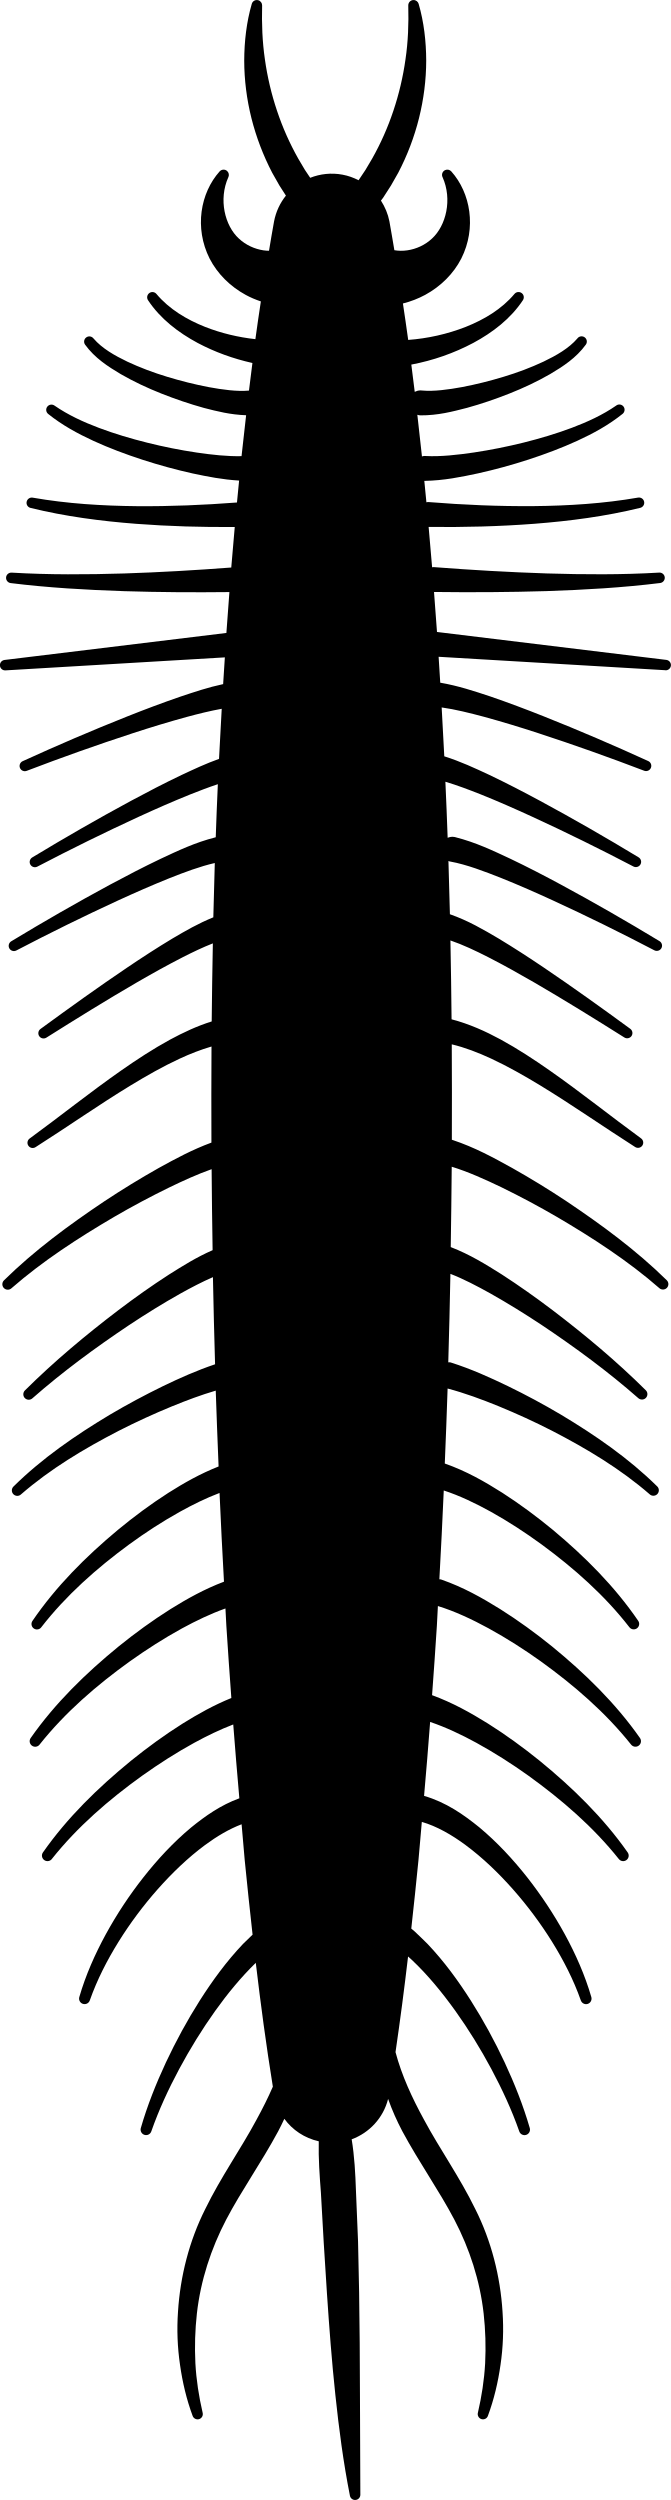
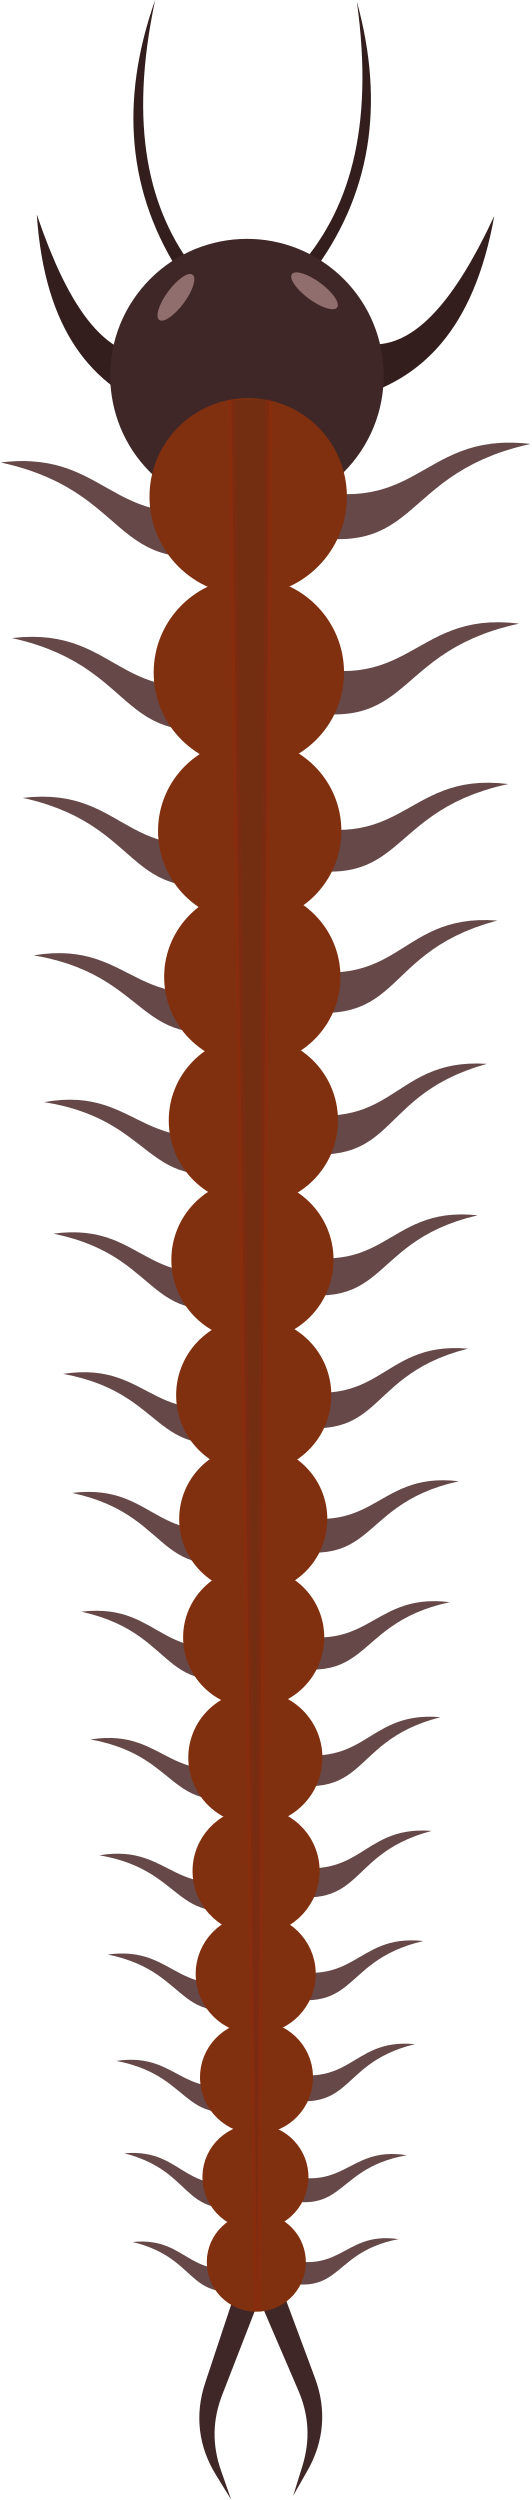
- <svg xmlns="http://www.w3.org/2000/svg" width="16.94mm" height="63.12mm" viewBox="0 0 16.94 63.12" version="1.1" id="svg1">
-   <defs id="defs1" />
+ <svg xmlns="http://www.w3.org/2000/svg" width="20.5mm" height="96.5mm" viewBox="0 0 20.5 96.5" version="1.1" id="svg1" xml:space="preserve">
+   <defs id="defs1">
+     <clipPath clipPathUnits="userSpaceOnUse" id="clipPath2806">
+       <path d="M 0,800 H 800 V 0 H 0 Z" id="path2804" />
+     </clipPath>
+   </defs>
  <g id="layer1">
-     <path d="m 16.8,16.924 c 0.069,0.004 0.13,-0.046 0.139,-0.116 0.009,-0.072 -0.043,-0.138 -0.115,-0.147 l -5.791,-0.705 c -0.023,-0.337 -0.049,-0.673 -0.075,-1.01 0.948,0.012 1.896,0.007 2.843,-0.022 0.956,-0.032 1.914,-0.086 2.867,-0.204 0.069,-0.009 0.12,-0.07 0.116,-0.14 -0.005,-0.073 -0.068,-0.128 -0.141,-0.123 -0.944,0.056 -1.894,0.05 -2.842,0.021 -0.948,-0.031 -1.896,-0.086 -2.842,-0.159 -0.006,-5.29e-4 -0.014,-7.94e-4 -0.02,-7.94e-4 -0.01,0 -0.019,0.004 -0.029,0.005 -0.028,-0.34 -0.057,-0.679 -0.088,-1.019 0.891,0.01 1.783,-0.012 2.672,-0.08 0.897,-0.07 1.793,-0.187 2.671,-0.402 0.067,-0.017 0.111,-0.082 0.099,-0.151 -0.012,-0.072 -0.081,-0.12 -0.153,-0.108 l -0.002,2.64e-4 c -0.868,0.151 -1.751,0.206 -2.634,0.215 -0.884,0.007 -1.767,-0.031 -2.648,-0.102 -0.007,-5.29e-4 -0.015,-0.001 -0.022,-0.001 -0.014,-2.65e-4 -0.026,0.006 -0.039,0.007 -0.017,-0.181 -0.035,-0.361 -0.053,-0.542 0.003,0 0.005,0.001 0.007,0.001 0.494,-0.01 0.914,-0.097 1.35,-0.19 0.431,-0.096 0.855,-0.212 1.273,-0.348 0.418,-0.136 0.831,-0.291 1.232,-0.474 0.401,-0.184 0.793,-0.398 1.145,-0.681 0.053,-0.043 0.066,-0.121 0.026,-0.179 -0.042,-0.06 -0.124,-0.075 -0.184,-0.033 l -0.002,0.002 c -0.341,0.237 -0.727,0.414 -1.123,0.563 -0.397,0.149 -0.805,0.27 -1.217,0.373 -0.412,0.102 -0.831,0.186 -1.249,0.249 -0.413,0.061 -0.852,0.11 -1.223,0.09 l -0.018,-0.001 c -0.007,-2.65e-4 -0.015,-5.29e-4 -0.022,-2.65e-4 -0.02,2.65e-4 -0.036,0.009 -0.055,0.012 -7.9e-4,-0.008 -0.001,-0.015 -0.002,-0.023 -0.036,-0.343 -0.076,-0.686 -0.114,-1.029 0.024,0.006 0.046,0.015 0.072,0.015 0.454,0.002 0.809,-0.094 1.183,-0.19 0.367,-0.101 0.724,-0.224 1.075,-0.363 0.351,-0.139 0.694,-0.3 1.024,-0.49 0.326,-0.194 0.655,-0.406 0.9,-0.743 0.04,-0.055 0.032,-0.133 -0.021,-0.178 -0.055,-0.047 -0.139,-0.041 -0.186,0.014 l -0.008,0.01 c -0.213,0.248 -0.532,0.429 -0.851,0.582 -0.323,0.152 -0.662,0.279 -1.008,0.383 -0.345,0.105 -0.696,0.193 -1.047,0.26 -0.344,0.064 -0.722,0.115 -1.006,0.088 l -0.024,-0.002 c -0.009,-7.94e-4 -0.018,-0.001 -0.028,-0.001 -0.051,-2.65e-4 -0.098,0.015 -0.141,0.036 -0.027,-0.229 -0.057,-0.459 -0.086,-0.688 0.553,-0.105 1.076,-0.288 1.564,-0.547 0.486,-0.261 0.944,-0.61 1.254,-1.08 0.036,-0.056 0.027,-0.131 -0.026,-0.174 -0.056,-0.047 -0.14,-0.04 -0.187,0.016 l -10e-4,0.001 c -0.321,0.383 -0.764,0.647 -1.23,0.832 -0.465,0.183 -0.965,0.293 -1.453,0.329 -0.041,-0.307 -0.088,-0.614 -0.133,-0.92 0.2,-0.05 0.389,-0.124 0.563,-0.218 0.391,-0.213 0.714,-0.532 0.911,-0.917 0.389,-0.774 0.233,-1.657 -0.253,-2.2 -0.038,-0.042 -0.1,-0.057 -0.154,-0.033 -0.068,0.03 -0.098,0.109 -0.068,0.176 l 0.002,0.003 c 0.251,0.562 0.088,1.225 -0.267,1.55 -0.174,0.164 -0.4,0.265 -0.622,0.297 -0.114,0.017 -0.225,0.015 -0.328,-0.003 -0.042,-0.242 -0.08,-0.484 -0.125,-0.727 -0.036,-0.189 -0.112,-0.366 -0.214,-0.526 0.017,-0.024 0.035,-0.048 0.054,-0.07 L 9.872,4.683 10.055,4.361 c 0.229,-0.438 0.405,-0.902 0.524,-1.378 0.119,-0.477 0.181,-0.965 0.182,-1.452 -0.002,-0.487 -0.057,-0.972 -0.191,-1.434 -0.017,-0.057 -0.07,-0.098 -0.133,-0.096 -0.074,0.002 -0.131,0.064 -0.129,0.138 0.012,0.46 -0.004,0.913 -0.07,1.358 -0.062,0.444 -0.165,0.88 -0.306,1.3 -0.14,0.42 -0.32,0.826 -0.536,1.208 l -0.168,0.284 -0.175,0.262 c -0.125,-0.065 -0.26,-0.114 -0.406,-0.141 -0.284,-0.053 -0.564,-0.02 -0.815,0.079 l -0.134,-0.2 -0.168,-0.284 c -0.216,-0.383 -0.396,-0.788 -0.536,-1.208 -0.141,-0.42 -0.244,-0.856 -0.306,-1.3 -0.065,-0.445 -0.082,-0.898 -0.07,-1.358 0.002,-0.059 -0.037,-0.115 -0.096,-0.133 -0.071,-0.02 -0.145,0.02 -0.165,0.091 -0.134,0.462 -0.189,0.948 -0.191,1.434 0.001,0.487 0.063,0.976 0.182,1.452 0.12,0.476 0.296,0.94 0.524,1.378 l 0.183,0.323 0.164,0.255 c -0.147,0.184 -0.253,0.405 -0.3,0.653 -0.046,0.246 -0.085,0.493 -0.127,0.739 -0.045,-7.94e-4 -0.091,-0.003 -0.138,-0.01 -0.222,-0.033 -0.447,-0.133 -0.622,-0.297 -0.356,-0.325 -0.519,-0.988 -0.267,-1.55 l 0.002,-0.003 c 0.023,-0.052 0.011,-0.114 -0.033,-0.154 -0.055,-0.049 -0.139,-0.044 -0.189,0.011 -0.486,0.543 -0.642,1.426 -0.253,2.2 0.198,0.385 0.52,0.704 0.911,0.917 0.12,0.066 0.249,0.12 0.383,0.165 -0.047,0.318 -0.096,0.635 -0.138,0.953 -0.429,-0.047 -0.861,-0.149 -1.268,-0.309 -0.466,-0.185 -0.909,-0.449 -1.23,-0.832 l -0.001,-0.001 c -0.043,-0.051 -0.117,-0.063 -0.174,-0.025 -0.061,0.04 -0.078,0.122 -0.038,0.183 0.31,0.47 0.768,0.819 1.254,1.08 0.434,0.23 0.896,0.397 1.382,0.506 -0.029,0.232 -0.06,0.464 -0.087,0.696 l -0.01,0.001 c -0.285,0.027 -0.662,-0.024 -1.006,-0.088 -0.351,-0.067 -0.702,-0.155 -1.047,-0.26 -0.346,-0.105 -0.684,-0.231 -1.008,-0.383 -0.319,-0.153 -0.638,-0.334 -0.851,-0.582 l -0.009,-0.01 c -0.044,-0.051 -0.121,-0.061 -0.177,-0.02 -0.059,0.043 -0.072,0.125 -0.029,0.184 0.245,0.337 0.574,0.549 0.9,0.743 0.33,0.19 0.673,0.351 1.024,0.49 0.351,0.139 0.708,0.261 1.075,0.363 0.34,0.088 0.668,0.171 1.066,0.185 -0.039,0.34 -0.077,0.68 -0.114,1.02 -5.2e-4,0.004 -7.9e-4,0.009 -0.001,0.013 -0.352,0.009 -0.752,-0.035 -1.133,-0.091 -0.419,-0.062 -0.837,-0.146 -1.249,-0.249 -0.412,-0.103 -0.821,-0.224 -1.217,-0.373 -0.396,-0.149 -0.782,-0.327 -1.123,-0.563 l -0.003,-0.002 c -0.057,-0.039 -0.134,-0.028 -0.178,0.026 -0.046,0.057 -0.037,0.14 0.02,0.186 0.352,0.283 0.745,0.497 1.145,0.681 0.402,0.184 0.814,0.338 1.232,0.474 0.418,0.136 0.842,0.252 1.273,0.348 0.382,0.081 0.754,0.155 1.171,0.179 -0.018,0.184 -0.037,0.369 -0.054,0.554 -0.84,0.064 -1.681,0.1 -2.522,0.093 -0.883,-0.009 -1.767,-0.063 -2.634,-0.215 l -0.002,-2.65e-4 c -0.068,-0.012 -0.134,0.031 -0.151,0.099 -0.018,0.071 0.026,0.143 0.097,0.16 0.877,0.216 1.774,0.333 2.671,0.402 0.827,0.063 1.656,0.086 2.485,0.08 -0.03,0.341 -0.06,0.682 -0.088,1.023 -0.9,0.068 -1.801,0.121 -2.703,0.15 -0.948,0.029 -1.897,0.035 -2.842,-0.021 -0.069,-0.004 -0.132,0.046 -0.14,0.116 -0.009,0.072 0.043,0.139 0.115,0.148 0.953,0.118 1.91,0.172 2.867,0.204 0.885,0.028 1.771,0.033 2.656,0.023 -0.026,0.344 -0.053,0.688 -0.076,1.032 l -5.602,0.682 c -0.069,0.009 -0.12,0.069 -0.116,0.139 0.004,0.073 0.067,0.129 0.14,0.124 l 0.004,-2.64e-4 5.535,-0.328 c -0.014,0.225 -0.029,0.45 -0.043,0.675 -0.381,0.081 -0.724,0.198 -1.076,0.315 -0.457,0.157 -0.905,0.326 -1.35,0.503 -0.89,0.354 -1.767,0.731 -2.636,1.128 -0.063,0.029 -0.094,0.102 -0.069,0.168 0.026,0.068 0.103,0.102 0.171,0.076 0.887,-0.339 1.783,-0.658 2.684,-0.952 0.451,-0.147 0.903,-0.285 1.357,-0.409 0.292,-0.079 0.594,-0.154 0.883,-0.206 -0.024,0.422 -0.047,0.843 -0.068,1.265 -0.334,0.119 -0.637,0.262 -0.947,0.407 -0.436,0.208 -0.861,0.429 -1.283,0.656 -0.842,0.455 -1.67,0.931 -2.487,1.426 -0.059,0.036 -0.081,0.113 -0.049,0.175 0.034,0.065 0.114,0.09 0.179,0.056 0.842,-0.44 1.695,-0.86 2.556,-1.257 0.43,-0.198 0.864,-0.388 1.3,-0.564 0.231,-0.092 0.468,-0.183 0.701,-0.26 -0.02,0.447 -0.038,0.893 -0.053,1.34 -5.2e-4,0 -10e-4,0 -0.002,0 -0.526,0.134 -0.951,0.339 -1.392,0.545 -0.435,0.208 -0.861,0.429 -1.283,0.656 -0.842,0.455 -1.67,0.931 -2.487,1.426 -0.059,0.036 -0.081,0.113 -0.049,0.175 0.034,0.065 0.114,0.09 0.179,0.056 0.842,-0.44 1.695,-0.86 2.556,-1.257 0.43,-0.198 0.864,-0.388 1.3,-0.564 0.384,-0.153 0.785,-0.303 1.154,-0.387 -0.014,0.457 -0.026,0.914 -0.037,1.371 -0.38,0.154 -0.708,0.344 -1.037,0.538 -0.389,0.234 -0.765,0.479 -1.137,0.73 -0.743,0.502 -1.469,1.024 -2.19,1.551 -0.056,0.041 -0.071,0.119 -0.034,0.178 0.039,0.062 0.121,0.08 0.183,0.041 0.754,-0.475 1.511,-0.945 2.279,-1.391 0.384,-0.223 0.771,-0.438 1.161,-0.638 0.251,-0.128 0.51,-0.252 0.763,-0.351 -0.013,0.657 -0.022,1.314 -0.029,1.971 -0.376,0.117 -0.722,0.282 -1.053,0.46 -0.433,0.237 -0.84,0.504 -1.236,0.781 -0.792,0.554 -1.539,1.154 -2.308,1.715 -0.056,0.041 -0.072,0.119 -0.034,0.178 0.039,0.062 0.121,0.08 0.183,0.04 0.811,-0.516 1.594,-1.067 2.404,-1.56 0.404,-0.246 0.815,-0.479 1.235,-0.674 0.264,-0.123 0.534,-0.228 0.804,-0.307 -0.005,0.809 -0.005,1.617 -0.002,2.426 -0.487,0.18 -0.906,0.407 -1.332,0.642 -0.47,0.265 -0.928,0.546 -1.376,0.843 -0.891,0.598 -1.759,1.235 -2.53,1.993 -0.051,0.051 -0.055,0.133 -0.007,0.189 0.05,0.057 0.137,0.063 0.194,0.013 l 0.002,-0.002 c 0.79,-0.689 1.68,-1.266 2.587,-1.799 0.455,-0.265 0.92,-0.513 1.39,-0.743 0.353,-0.171 0.722,-0.34 1.077,-0.465 0.005,0.682 0.014,1.363 0.025,2.045 -0.405,0.177 -0.75,0.394 -1.102,0.616 -0.44,0.284 -0.864,0.585 -1.278,0.899 -0.826,0.629 -1.622,1.294 -2.359,2.026 -0.051,0.051 -0.054,0.135 -0.006,0.189 0.051,0.057 0.138,0.062 0.194,0.011 0.766,-0.673 1.592,-1.28 2.439,-1.847 0.425,-0.282 0.858,-0.551 1.298,-0.798 0.268,-0.149 0.548,-0.296 0.822,-0.415 0.013,0.733 0.034,1.467 0.054,2.2 -0.466,0.157 -0.892,0.348 -1.317,0.553 -0.456,0.223 -0.903,0.462 -1.339,0.72 -0.867,0.52 -1.708,1.097 -2.434,1.814 -0.051,0.051 -0.055,0.133 -0.007,0.188 0.05,0.057 0.137,0.064 0.194,0.013 l 0.002,-0.002 c 0.741,-0.644 1.595,-1.155 2.47,-1.607 0.439,-0.224 0.888,-0.43 1.343,-0.617 0.364,-0.149 0.738,-0.289 1.105,-0.397 0.02,0.638 0.047,1.277 0.072,1.915 -0.461,0.182 -0.872,0.415 -1.27,0.667 -0.447,0.287 -0.87,0.601 -1.276,0.937 -0.807,0.673 -1.558,1.422 -2.154,2.296 -0.041,0.06 -0.028,0.142 0.029,0.186 0.06,0.047 0.147,0.036 0.193,-0.024 l 0.001,-0.002 c 0.624,-0.804 1.396,-1.487 2.215,-2.089 0.411,-0.3 0.838,-0.578 1.279,-0.824 0.328,-0.182 0.669,-0.351 1.007,-0.478 0.032,0.747 0.071,1.494 0.112,2.24 -0.492,0.186 -0.927,0.429 -1.35,0.692 -0.457,0.288 -0.892,0.605 -1.309,0.942 -0.829,0.678 -1.604,1.431 -2.222,2.314 -0.042,0.06 -0.03,0.143 0.028,0.189 0.06,0.048 0.148,0.038 0.196,-0.022 l 10e-4,-0.002 c 0.645,-0.812 1.441,-1.499 2.283,-2.104 0.423,-0.301 0.86,-0.581 1.312,-0.829 0.358,-0.195 0.729,-0.373 1.098,-0.504 0.008,0.147 0.014,0.293 0.023,0.439 0.037,0.607 0.083,1.215 0.126,1.822 -0.441,0.179 -0.839,0.402 -1.226,0.643 -0.457,0.288 -0.892,0.605 -1.309,0.942 -0.829,0.678 -1.604,1.431 -2.222,2.314 -0.042,0.06 -0.03,0.143 0.028,0.189 0.06,0.048 0.148,0.038 0.196,-0.022 l 10e-4,-0.002 c 0.645,-0.812 1.441,-1.499 2.283,-2.104 0.423,-0.301 0.86,-0.581 1.312,-0.829 0.321,-0.175 0.654,-0.337 0.985,-0.463 0.047,0.621 0.1,1.242 0.154,1.864 -0.47,0.171 -0.859,0.446 -1.215,0.735 -0.453,0.378 -0.848,0.805 -1.205,1.258 -0.357,0.453 -0.675,0.935 -0.951,1.439 -0.275,0.505 -0.509,1.033 -0.67,1.587 -0.02,0.07 0.018,0.146 0.088,0.17 0.073,0.025 0.152,-0.013 0.177,-0.086 0.183,-0.52 0.437,-1.015 0.728,-1.484 0.292,-0.469 0.624,-0.913 0.988,-1.325 0.365,-0.411 0.762,-0.794 1.195,-1.115 0.291,-0.215 0.607,-0.404 0.922,-0.523 0.027,0.3 0.05,0.599 0.078,0.899 0.062,0.629 0.129,1.259 0.199,1.888 -0.08,0.077 -0.16,0.154 -0.239,0.232 -0.421,0.443 -0.774,0.929 -1.094,1.431 -0.319,0.503 -0.602,1.025 -0.854,1.561 -0.25,0.537 -0.47,1.088 -0.635,1.659 -0.02,0.07 0.018,0.146 0.088,0.17 0.073,0.025 0.152,-0.013 0.177,-0.086 0.19,-0.543 0.433,-1.068 0.705,-1.576 0.273,-0.508 0.575,-0.999 0.908,-1.466 0.311,-0.435 0.651,-0.849 1.025,-1.214 0.123,1.042 0.263,2.085 0.431,3.127 -0.122,0.281 -0.261,0.557 -0.411,0.831 -0.396,0.74 -0.903,1.452 -1.296,2.259 -0.406,0.806 -0.632,1.701 -0.688,2.594 -0.031,0.447 -0.014,0.896 0.051,1.338 0.062,0.441 0.165,0.876 0.319,1.291 0.023,0.062 0.089,0.098 0.155,0.083 0.071,-0.017 0.115,-0.088 0.098,-0.16 -0.096,-0.414 -0.161,-0.833 -0.184,-1.253 -0.021,-0.42 -0.008,-0.841 0.038,-1.256 0.094,-0.833 0.355,-1.633 0.739,-2.369 0.389,-0.741 0.891,-1.446 1.314,-2.233 0.054,-0.103 0.106,-0.207 0.155,-0.314 0.204,0.281 0.508,0.487 0.869,0.568 -0.01,0.433 0.021,0.863 0.054,1.295 l 0.072,1.273 0.081,1.276 c 0.057,0.851 0.121,1.705 0.212,2.557 0.09,0.852 0.201,1.704 0.368,2.548 0.012,0.061 0.066,0.108 0.131,0.107 0.073,-2.65e-4 0.133,-0.06 0.132,-0.133 l -0.01,-2.556 c -10e-4,-0.851 -0.008,-1.703 -0.021,-2.556 l -0.027,-1.281 -0.053,-1.283 c -0.015,-0.432 -0.037,-0.867 -0.108,-1.297 0.445,-0.164 0.798,-0.537 0.92,-1.02 0.1,0.283 0.222,0.556 0.359,0.816 0.423,0.787 0.925,1.492 1.314,2.233 0.385,0.736 0.645,1.536 0.739,2.369 0.046,0.415 0.059,0.836 0.038,1.256 -0.023,0.42 -0.088,0.84 -0.184,1.253 -0.015,0.064 0.02,0.131 0.083,0.155 0.069,0.025 0.145,-0.009 0.17,-0.078 0.154,-0.415 0.257,-0.85 0.319,-1.291 0.065,-0.441 0.082,-0.891 0.051,-1.338 -0.056,-0.893 -0.282,-1.788 -0.688,-2.594 -0.393,-0.807 -0.9,-1.519 -1.296,-2.259 -0.301,-0.551 -0.56,-1.109 -0.718,-1.703 0.118,-0.805 0.223,-1.61 0.317,-2.415 0.03,0.027 0.061,0.054 0.091,0.082 0.407,0.383 0.77,0.828 1.104,1.293 0.333,0.466 0.636,0.958 0.908,1.466 0.271,0.508 0.515,1.033 0.705,1.576 0.024,0.069 0.099,0.109 0.17,0.088 0.074,-0.021 0.116,-0.099 0.095,-0.173 -0.166,-0.571 -0.385,-1.122 -0.635,-1.659 -0.251,-0.537 -0.535,-1.058 -0.854,-1.561 -0.32,-0.502 -0.673,-0.988 -1.094,-1.431 -0.11,-0.107 -0.218,-0.216 -0.332,-0.321 -0.026,-0.021 -0.052,-0.043 -0.077,-0.064 0.064,-0.578 0.125,-1.156 0.182,-1.735 0.031,-0.32 0.054,-0.639 0.084,-0.959 0.374,0.107 0.758,0.327 1.104,0.584 0.433,0.321 0.83,0.703 1.195,1.115 0.364,0.412 0.696,0.856 0.988,1.325 0.291,0.469 0.545,0.964 0.728,1.484 0.025,0.069 0.099,0.109 0.17,0.088 0.074,-0.021 0.116,-0.099 0.095,-0.173 -0.161,-0.554 -0.395,-1.083 -0.67,-1.587 -0.276,-0.504 -0.595,-0.985 -0.951,-1.439 -0.358,-0.453 -0.753,-0.88 -1.205,-1.258 -0.402,-0.326 -0.843,-0.635 -1.397,-0.796 0.054,-0.622 0.107,-1.245 0.153,-1.867 0.391,0.132 0.787,0.319 1.168,0.527 0.451,0.248 0.89,0.527 1.312,0.829 0.841,0.606 1.637,1.293 2.283,2.104 l 0.002,0.002 c 0.045,0.057 0.128,0.07 0.189,0.027 0.063,-0.044 0.078,-0.131 0.034,-0.194 -0.618,-0.882 -1.393,-1.636 -2.222,-2.314 -0.417,-0.337 -0.852,-0.654 -1.309,-0.942 -0.439,-0.273 -0.892,-0.526 -1.408,-0.715 0.041,-0.583 0.086,-1.167 0.121,-1.75 0.01,-0.166 0.017,-0.333 0.026,-0.5 0.428,0.131 0.864,0.336 1.282,0.564 0.451,0.248 0.89,0.527 1.312,0.829 0.841,0.606 1.637,1.293 2.283,2.104 l 0.002,0.002 c 0.045,0.057 0.128,0.07 0.189,0.027 0.063,-0.044 0.078,-0.131 0.034,-0.194 -0.618,-0.882 -1.393,-1.636 -2.222,-2.314 -0.417,-0.337 -0.852,-0.654 -1.309,-0.942 -0.46,-0.286 -0.932,-0.552 -1.48,-0.743 -0.006,-0.002 -0.013,-0.004 -0.02,-0.006 -0.011,-0.003 -0.023,-5.29e-4 -0.034,-0.003 0.041,-0.747 0.079,-1.494 0.111,-2.242 0.399,0.13 0.804,0.324 1.192,0.539 0.441,0.246 0.868,0.524 1.279,0.824 0.819,0.602 1.592,1.285 2.215,2.089 l 0.002,0.002 c 0.044,0.057 0.126,0.07 0.186,0.029 0.063,-0.043 0.079,-0.129 0.036,-0.191 -0.596,-0.873 -1.347,-1.622 -2.154,-2.296 -0.406,-0.335 -0.83,-0.65 -1.276,-0.937 -0.45,-0.285 -0.911,-0.549 -1.45,-0.738 -10e-4,-5.29e-4 -0.003,-0.001 -0.004,-0.001 0.025,-0.631 0.052,-1.263 0.071,-1.894 0.425,0.112 0.865,0.274 1.291,0.448 0.455,0.187 0.904,0.392 1.343,0.617 0.875,0.452 1.729,0.963 2.47,1.607 l 0.002,0.002 c 0.054,0.047 0.137,0.044 0.188,-0.008 0.053,-0.054 0.053,-0.141 -0.001,-0.194 -0.726,-0.716 -1.567,-1.294 -2.434,-1.814 -0.436,-0.258 -0.882,-0.498 -1.339,-0.72 -0.459,-0.221 -0.918,-0.429 -1.429,-0.592 -0.006,-0.002 -0.014,-0.004 -0.02,-0.006 -0.018,-0.004 -0.036,-0.001 -0.054,-0.002 0.021,-0.744 0.041,-1.488 0.054,-2.233 0.332,0.128 0.679,0.311 1.008,0.494 0.44,0.248 0.873,0.516 1.298,0.798 0.847,0.567 1.673,1.174 2.439,1.847 0.054,0.047 0.138,0.046 0.189,-0.006 0.053,-0.054 0.053,-0.141 -7.9e-4,-0.194 -0.737,-0.732 -1.533,-1.397 -2.359,-2.026 -0.414,-0.313 -0.838,-0.614 -1.278,-0.899 -0.404,-0.254 -0.801,-0.502 -1.288,-0.69 0.01,-0.676 0.02,-1.353 0.025,-2.029 0.412,0.126 0.848,0.323 1.264,0.523 0.47,0.23 0.935,0.478 1.39,0.743 0.907,0.533 1.797,1.109 2.587,1.799 l 0.002,0.002 c 0.054,0.047 0.137,0.045 0.188,-0.007 0.053,-0.054 0.052,-0.141 -0.002,-0.194 -0.771,-0.758 -1.639,-1.395 -2.53,-1.993 -0.447,-0.297 -0.905,-0.578 -1.376,-0.843 -0.476,-0.263 -0.939,-0.518 -1.504,-0.706 -0.005,-0.002 -0.01,-0.003 -0.016,-0.005 0.003,-0.803 0.003,-1.606 -0.002,-2.409 0.332,0.079 0.666,0.208 0.992,0.359 0.42,0.196 0.83,0.429 1.235,0.674 0.81,0.493 1.593,1.043 2.404,1.56 0.059,0.037 0.137,0.023 0.178,-0.034 0.043,-0.059 0.03,-0.142 -0.03,-0.185 -0.769,-0.561 -1.516,-1.161 -2.308,-1.715 -0.396,-0.277 -0.803,-0.544 -1.236,-0.781 -0.384,-0.208 -0.792,-0.393 -1.24,-0.51 -0.006,-0.664 -0.016,-1.327 -0.029,-1.991 0.311,0.106 0.638,0.261 0.952,0.421 0.391,0.2 0.777,0.416 1.161,0.638 0.767,0.446 1.525,0.916 2.279,1.391 0.058,0.037 0.136,0.022 0.178,-0.034 0.043,-0.059 0.03,-0.142 -0.029,-0.185 -0.721,-0.527 -1.447,-1.049 -2.19,-1.551 -0.372,-0.251 -0.749,-0.496 -1.137,-0.73 -0.384,-0.226 -0.761,-0.448 -1.227,-0.612 -0.011,-0.448 -0.023,-0.897 -0.037,-1.345 0.012,0.004 0.021,0.011 0.034,0.013 l 0.018,0.003 c 0.405,0.074 0.86,0.248 1.291,0.419 0.436,0.175 0.869,0.366 1.3,0.564 0.861,0.396 1.714,0.817 2.556,1.257 0.061,0.032 0.138,0.011 0.175,-0.049 0.038,-0.062 0.018,-0.144 -0.044,-0.182 -0.817,-0.495 -1.645,-0.971 -2.487,-1.426 -0.421,-0.227 -0.847,-0.448 -1.283,-0.656 -0.441,-0.206 -0.866,-0.411 -1.392,-0.545 -0.007,-0.002 -0.014,-0.003 -0.021,-0.004 -0.059,-0.011 -0.115,7.94e-4 -0.167,0.021 -0.017,-0.472 -0.035,-0.944 -0.057,-1.415 0.293,0.087 0.597,0.202 0.892,0.319 0.436,0.175 0.869,0.366 1.3,0.564 0.861,0.396 1.714,0.817 2.556,1.257 0.061,0.032 0.138,0.011 0.175,-0.049 0.038,-0.062 0.018,-0.144 -0.044,-0.182 -0.817,-0.495 -1.645,-0.971 -2.487,-1.426 -0.421,-0.227 -0.847,-0.448 -1.283,-0.656 -0.367,-0.171 -0.725,-0.339 -1.137,-0.469 -0.02,-0.411 -0.043,-0.822 -0.066,-1.234 0.344,0.048 0.715,0.142 1.072,0.237 0.453,0.124 0.906,0.262 1.357,0.409 0.901,0.294 1.797,0.613 2.684,0.952 0.065,0.025 0.139,-0.005 0.168,-0.069 0.03,-0.066 0.001,-0.145 -0.065,-0.175 -0.869,-0.397 -1.746,-0.774 -2.636,-1.128 -0.445,-0.177 -0.893,-0.346 -1.35,-0.503 -0.409,-0.135 -0.808,-0.269 -1.266,-0.348 -0.013,-0.218 -0.027,-0.436 -0.041,-0.654 l 5.723,0.339 z" id="path9" style="stroke-width:0.265" />
+     <g id="g55" transform="matrix(0.1061028,0,0,-0.1061022,-54.52188,107.2525)">
+       <path d="m 599.158,176.047 c -3.551,-10.693 -7.098,-21.385 -10.647,-32.076 -3.847,-11.584 -2.506,-23.1 3.897,-33.492 1.852,-3.004 3.703,-6.01 5.556,-9.016 -1.236,3.535 -2.473,7.07 -3.706,10.605 -3.263,9.332 -3.108,18.393 0.472,27.608 4.084,10.51 8.168,21.019 12.249,31.529 -2.607,1.613 -5.212,3.229 -7.821,4.842" style="fill:#402727;fill-opacity:1;fill-rule:evenodd;stroke:none" id="path2808" />
+       <path d="m 616.678,177.375 c 3.926,-10.557 7.852,-21.117 11.779,-31.678 4.253,-11.439 3.322,-22.996 -2.708,-33.607 -1.745,-3.069 -3.487,-6.137 -5.232,-9.205 1.11,3.574 2.219,7.148 3.327,10.726 2.93,9.444 2.453,18.491 -1.451,27.573 -4.453,10.359 -8.908,20.716 -13.36,31.074 2.547,1.707 5.097,3.414 7.645,5.117" style="fill:#402727;fill-opacity:1;fill-rule:evenodd;stroke:none" id="path2810" />
+     </g>
+     <g id="g54" transform="matrix(0.1058443,0.00740132,0.00740136,-0.1058438,-16.97273,79.15239)">
+       <path d="m 222.104,665.088 c 17.253,21.923 24.741,52.614 14.961,98.803 12.904,-36.654 10.256,-70.404 -9.994,-100.861 -1.655,0.685 -3.311,1.373 -4.967,2.058 m -36.504,-3.34 c -18.727,20.679 -28.319,50.775 -21.753,97.532 -10.34,-37.459 -5.368,-70.944 16.939,-99.931 1.605,0.801 3.209,1.6 4.814,2.399" style="fill:#331d1d;fill-opacity:1;fill-rule:evenodd;stroke:none" id="path2812" />
+       <path d="m 176.517,631.219 c -20.251,-6.628 -36.234,13.847 -50.183,47.232 5.832,-42.303 24.581,-60.987 49.457,-68.471 0.242,7.08 0.483,14.16 0.726,21.239" style="fill:#331d1d;fill-opacity:1;fill-rule:evenodd;stroke:none" id="path2814" />
+       <path d="m 243.663,640.801 c 20.44,-6.015 35.799,14.932 48.737,48.72 -4.555,-42.459 -22.734,-61.697 -47.373,-69.927 -0.454,7.069 -0.909,14.138 -1.364,21.207" style="fill:#331d1d;fill-opacity:1;fill-rule:evenodd;stroke:none" id="path2816" />
+       <path d="m 233.36,667.286 c 23.193,-14.728 30.055,-45.47 15.326,-68.662 -14.728,-23.193 -45.47,-30.056 -68.662,-15.327 -23.194,14.729 -30.056,45.471 -15.327,68.663 14.728,23.193 45.471,30.055 68.663,15.326" style="fill:#402727;fill-opacity:1;fill-rule:evenodd;stroke:none" id="path2818" />
+     </g>
+     <g id="g53" transform="matrix(0.105699,0.00924728,0.0092476,-0.1056986,-55.87506,100.7383)">
+       <path d="m 610.077,180.816 c -28.061,-12.714 -27.657,6.608 -49.095,2.582 27.452,-4.142 19.95,-24.052 52.952,-10.271 -1.285,2.564 -2.57,5.125 -3.857,7.689" style="fill:#664848;fill-opacity:1;fill-rule:evenodd;stroke:none" id="path2820" />
+       <path d="m 608.945,183.963 c 29.473,-8.977 26.572,10.131 48.349,8.912 -26.683,-7.662 -16.668,-26.434 -51.177,-17.037 0.943,2.707 1.886,5.416 2.828,8.125" style="fill:#664848;fill-opacity:1;fill-rule:evenodd;stroke:none" id="path2822" />
+       <path d="m 605.314,197.979 c 9.928,0.646 18.501,-6.881 19.148,-16.811 0.642,-9.93 -6.883,-18.502 -16.814,-19.147 -9.927,-0.648 -18.5,6.881 -19.147,16.811 -0.645,9.93 6.884,18.502 16.813,19.147" style="fill:#80300f;fill-opacity:1;fill-rule:evenodd;stroke:none" id="path2824" />
+     </g>
+     <g id="g52" transform="matrix(0.1041533,0.02024517,0.02024545,-0.1041529,-57.53753,93.77221)">
+       <path d="m 610.162,212.582 c -28.725,-16.219 -30.122,4.432 -52.604,-1.894 29.669,-1.819 23.551,-23.764 57.444,-5.94 -1.613,2.611 -3.228,5.221 -4.84,7.834" style="fill:#664848;fill-opacity:1;fill-rule:evenodd;stroke:none" id="path2826" />
+       <path d="m 607.828,215.508 c 32.282,-6.783 27.376,13.32 50.719,14.084 -27.734,-10.697 -15.274,-29.768 -52.966,-23.016 0.749,2.977 1.498,5.953 2.247,8.932" style="fill:#664848;fill-opacity:1;fill-rule:evenodd;stroke:none" id="path2828" />
+       <path d="m 603.09,230.336 c 10.528,1.627 20.381,-5.586 22.01,-16.115 1.629,-10.53 -5.587,-20.383 -16.116,-22.012 -10.528,-1.629 -20.383,5.586 -22.012,16.115 -1.626,10.53 5.587,20.387 16.118,22.012" style="fill:#80300f;fill-opacity:1;fill-rule:evenodd;stroke:none" id="path2830" />
+     </g>
+     <g id="g51" transform="matrix(0.1033834,0.02386779,0.02386796,-0.1033829,-58.20954,90.99081)">
+       <path d="m 607.11,245.535 c -28.764,-20.232 -32.42,1.528 -55.604,-7.553 31.666,1.198 27.489,-22.728 61.564,-0.248 -1.987,2.6 -3.971,5.202 -5.96,7.801" style="fill:#664848;fill-opacity:1;fill-rule:evenodd;stroke:none" id="path2832" />
+       <path d="m 603.662,248.066 c 34.96,-3.796 27.638,17.02 52.318,20.284 -28.292,-14.268 -13.066,-33.188 -53.763,-29.993 0.482,3.237 0.963,6.473 1.445,9.709" style="fill:#664848;fill-opacity:1;fill-rule:evenodd;stroke:none" id="path2834" />
+       <path d="m 597.44,263.516 c 10.997,2.838 22.211,-3.778 25.047,-14.776 2.838,-11 -3.779,-22.215 -14.775,-25.049 -10.999,-2.839 -22.214,3.778 -25.05,14.778 -2.835,10.996 3.779,22.211 14.778,25.047" style="fill:#80300f;fill-opacity:1;fill-rule:evenodd;stroke:none" id="path2836" />
+     </g>
+     <g id="g50" transform="matrix(0.099704,0.03628911,0.03628929,-0.0997035,-59.49186,82.18088)">
+       <path d="m 599.806,279.27 c -28.011,-24.704 -34.401,-2.159 -57.819,-14.436 33.288,4.943 31.661,-20.799 65.02,6.893 -2.4,2.515 -4.799,5.029 -7.201,7.543" style="fill:#664848;fill-opacity:1;fill-rule:evenodd;stroke:none" id="path2838" />
+       <path d="m 595.36,281.232 c 37.348,0.059 27.198,21.174 52.872,27.495 -28.21,-18.352 -9.935,-36.555 -53.266,-37.916 0.131,3.474 0.262,6.945 0.394,10.421" style="fill:#664848;fill-opacity:1;fill-rule:evenodd;stroke:none" id="path2840" />
+       <path d="m 587.275,297.018 c 11.28,4.273 23.888,-1.405 28.162,-12.686 4.272,-11.279 -1.407,-23.885 -12.687,-28.16 -11.279,-4.274 -23.888,1.408 -28.161,12.685 -4.273,11.28 1.406,23.889 12.686,28.161" style="fill:#80300f;fill-opacity:1;fill-rule:evenodd;stroke:none" id="path2842" />
+     </g>
+     <g id="g49" transform="matrix(0.08998026,0.05622563,0.05622591,-0.08997981,-59.91248,67.29489)">
+       <path d="m 586.895,313.287 c -22.568,-32.453 -34.82,-10.891 -55.797,-29.418 32.969,13.477 37.788,-13.396 65.098,23.483 -3.101,1.976 -6.202,3.957 -9.301,5.935" style="fill:#664848;fill-opacity:1;fill-rule:evenodd;stroke:none" id="path2844" />
+       <path d="m 581.497,313.863 c 38.377,9.475 22.618,28.625 47.418,41.594 -24.371,-25.977 -0.996,-40.08 -45.198,-52.406 -0.741,3.607 -1.481,7.209 -2.22,10.812" style="fill:#664848;fill-opacity:1;fill-rule:evenodd;stroke:none" id="path2846" />
+       <path d="m 569.381,328.254 c 10.518,7.236 24.911,4.574 32.148,-5.943 7.235,-10.518 4.575,-24.911 -5.943,-32.147 -10.517,-7.234 -24.911,-4.576 -32.147,5.941 -7.237,10.518 -4.575,24.913 5.942,32.149" style="fill:#80300f;fill-opacity:1;fill-rule:evenodd;stroke:none" id="path2848" />
+     </g>
+     <g id="g48" transform="matrix(0.07236192,0.07759827,0.07759866,-0.07236156,-57.17191,48.79865)">
+       <path d="m 565.655,345.018 c -14.513,-39.11 -32.711,-20.303 -49.267,-44.76 30.141,22.455 42.141,-3.735 60.337,41.14 -3.692,1.207 -7.381,2.413 -11.07,3.62" style="fill:#664848;fill-opacity:1;fill-rule:evenodd;stroke:none" id="path2850" />
+       <path d="m 559.812,343.916 c 36.719,19.789 15.575,35.207 37.5,54.992 -18.062,-32.963 9.54,-41.22 -32.384,-65.455 -1.703,3.488 -3.41,6.975 -5.116,10.463" style="fill:#664848;fill-opacity:1;fill-rule:evenodd;stroke:none" id="path2852" />
+       <path d="m 543.732,355.592 c 8.842,10.164 24.25,11.238 34.415,2.396 10.163,-8.843 11.237,-24.25 2.395,-34.416 -8.842,-10.164 -24.25,-11.236 -34.415,-2.394 -10.165,8.842 -11.236,24.248 -2.395,34.414" style="fill:#80300f;fill-opacity:1;fill-rule:evenodd;stroke:none" id="path2854" />
+     </g>
+     <g id="g47" transform="matrix(0.04981224,0.09368273,0.09368319,-0.04981199,-50.96507,31.42437)">
+       <path d="m 535.664,371.455 c -5.739,-43.521 -28.811,-28.484 -40.077,-57.449 25.673,30.092 44.115,6.027 52.28,56.326 -4.066,0.375 -8.134,0.75 -12.203,1.123" style="fill:#664848;fill-opacity:1;fill-rule:evenodd;stroke:none" id="path2856" />
+       <path d="m 529.856,368.793 c 33.045,28.898 7.742,39.768 25.612,65.198 -10.822,-38.046 19.431,-40.059 -17.913,-74.735 -2.565,3.18 -5.132,6.359 -7.699,9.537" style="fill:#664848;fill-opacity:1;fill-rule:evenodd;stroke:none" id="path2858" />
+       <path d="m 510.658,377.107 c 6.695,12.5 22.252,17.206 34.752,10.512 12.496,-6.693 17.203,-22.252 10.509,-34.75 -6.694,-12.498 -22.252,-17.203 -34.749,-10.512 -12.499,6.696 -17.204,22.252 -10.512,34.75" style="fill:#80300f;fill-opacity:1;fill-rule:evenodd;stroke:none" id="path2860" />
+     </g>
+     <g id="g46" transform="matrix(0.02746142,0.1024869,0.1024874,-0.02746128,-43.33527,18.17365)">
+       <path d="m 498.813,391.986 c 4.603,-45.853 -22.591,-36.037 -27.133,-68.345 18.995,36.925 43.63,16.771 39.875,70.134 -4.246,-0.595 -8.495,-1.193 -12.742,-1.789" style="fill:#664848;fill-opacity:1;fill-rule:evenodd;stroke:none" id="path2862" />
+       <path d="m 493.5,387.842 c 26.816,37.478 -1.655,42.5 10.485,72.783 -1.902,-41.481 29.495,-36.261 -0.324,-80.678 -3.387,2.631 -6.774,5.262 -10.161,7.895" style="fill:#664848;fill-opacity:1;fill-rule:evenodd;stroke:none" id="path2864" />
+       <path d="m 471.893,391.738 c 3.835,14.382 18.599,22.932 32.98,19.099 14.382,-3.833 22.933,-18.601 19.099,-32.982 -3.832,-14.38 -18.6,-22.933 -32.98,-19.097 -14.383,3.832 -22.933,18.599 -19.099,32.98" style="fill:#80300f;fill-opacity:1;fill-rule:evenodd;stroke:none" id="path2866" />
+     </g>
+     <g id="g45" transform="matrix(0.02206001,0.1037837,0.1037842,-0.0220599,-41.64795,15.23233)">
+       <path d="m 457.161,406.078 c 8.845,-47.455 -20.403,-39.605 -22.298,-73.728 16.574,40.214 44.059,21.349 35.44,76.718 -4.382,-0.996 -8.762,-1.992 -13.142,-2.99" style="fill:#664848;fill-opacity:1;fill-rule:evenodd;stroke:none" id="path2868" />
+       <path d="m 451.965,401.408 c 24.685,41.48 -5.476,44.214 4.53,76.891 1.667,-43.462 33.979,-35.25 6.77,-84.235 -3.767,2.45 -7.534,4.895 -11.3,7.344" style="fill:#664848;fill-opacity:1;fill-rule:evenodd;stroke:none" id="path2870" />
+       <path d="m 429.082,403.5 c 2.734,15.347 17.393,25.574 32.742,22.84 15.348,-2.733 25.573,-17.392 22.839,-32.74 -2.733,-15.348 -17.392,-25.575 -32.739,-22.842 -15.348,2.736 -25.573,17.392 -22.842,32.742" style="fill:#80300f;fill-opacity:1;fill-rule:evenodd;stroke:none" id="path2872" />
+     </g>
+     <g id="g44" transform="matrix(0.01659813,0.1047959,0.1047965,-0.01659805,-40.03104,12.22984)">
+       <path d="m 412.254,417.437 c 10.873,-49.273 -19.954,-42.08 -20.759,-77.794 15.931,42.584 45.297,23.822 34.383,81.37 -4.542,-1.192 -9.084,-2.385 -13.624,-3.576" style="fill:#664848;fill-opacity:1;fill-rule:evenodd;stroke:none" id="path2874" />
+       <path d="m 406.958,412.669 c 24.364,44.188 -7.239,46.003 2.087,80.489 3.238,-45.352 36.713,-35.657 9.972,-87.771 -4.019,2.428 -8.04,4.855 -12.059,7.282" style="fill:#664848;fill-opacity:1;fill-rule:evenodd;stroke:none" id="path2876" />
+       <path d="m 383.01,413.902 c 2.326,16.129 17.291,27.316 33.421,24.989 16.127,-2.328 27.315,-17.29 24.988,-33.42 -2.329,-16.129 -17.291,-27.319 -33.421,-24.989 -16.127,2.327 -27.317,17.289 -24.988,33.42" style="fill:#80300f;fill-opacity:1;fill-rule:evenodd;stroke:none" id="path2878" />
+     </g>
+     <g id="g43" transform="matrix(0.02566859,0.1029506,0.1029511,-0.02566846,-42.92785,16.54623)">
+       <path d="m 364.761,429 c 9.031,-51.865 -22.764,-42.926 -25.271,-80.115 18.594,43.642 48.325,22.713 39.642,83.205 -4.792,-1.029 -9.581,-2.059 -14.371,-3.09" style="fill:#664848;fill-opacity:1;fill-rule:evenodd;stroke:none" id="path2880" />
+       <path d="m 359.014,424.751 c 27.459,44.918 -5.397,48.289 5.935,83.798 1.257,-47.422 36.6,-38.882 6.293,-91.952 -4.077,2.718 -8.153,5.438 -12.228,8.154" style="fill:#664848;fill-opacity:1;fill-rule:evenodd;stroke:none" id="path2882" />
+       <path d="m 334.134,426.883 c 3.18,16.702 19.299,27.665 36.003,24.485 16.702,-3.18 27.665,-19.299 24.484,-36.002 -3.18,-16.702 -19.3,-27.665 -36.002,-24.485 -16.703,3.182 -27.664,19.299 -24.485,36.002" style="fill:#80300f;fill-opacity:1;fill-rule:evenodd;stroke:none" id="path2884" />
+     </g>
+     <g id="g42" transform="matrix(0.04145766,0.09766764,0.09766812,-0.04145745,-46.01698,25.174)">
+       <path d="m 315.778,445.291 c 0.188,-54.836 -30.891,-40.086 -39.983,-77.83 26.738,41.551 53.598,14.853 55.28,78.487 -5.099,-0.219 -10.198,-0.438 -15.297,-0.657" style="fill:#664848;fill-opacity:1;fill-rule:evenodd;stroke:none" id="path2886" />
+       <path d="m 309.247,442.598 c 36.063,41.308 2.918,50.524 20.774,84.995 -7.016,-48.907 30.766,-46.332 -9.648,-95.51 -3.708,3.504 -7.418,7.01 -11.126,10.515" style="fill:#664848;fill-opacity:1;fill-rule:evenodd;stroke:none" id="path2888" />
+       <path d="m 284.041,448.757 c 6.191,16.593 24.662,25.025 41.253,18.834 16.592,-6.192 25.024,-24.663 18.833,-41.255 -6.191,-16.59 -24.662,-25.023 -41.253,-18.832 -16.592,6.192 -25.026,24.662 -18.833,41.253" style="fill:#80300f;fill-opacity:1;fill-rule:evenodd;stroke:none" id="path2890" />
+     </g>
+     <g id="g41" transform="matrix(0.06532339,0.08360971,0.08361013,-0.06532307,-46.75513,40.40392)">
+       <path d="m 269.278,473.979 c -17.154,-54.383 -43.281,-29.944 -64.222,-64.461 39.627,32.709 57.794,-2.233 79.582,60.274 -5.121,1.396 -10.241,2.791 -15.36,4.187" style="fill:#664848;fill-opacity:1;fill-rule:evenodd;stroke:none" id="path2892" />
+       <path d="m 262.375,474.165 c 48.789,29.518 18.869,49.13 47.46,77.634 -22.419,-46.234 15.826,-55.63 -39.762,-91.57 -2.566,4.646 -5.133,9.292 -7.698,13.936" style="fill:#664848;fill-opacity:1;fill-rule:evenodd;stroke:none" id="path2894" />
+       <path d="m 239.147,487.766 c 11.38,14.48 32.344,16.992 46.824,5.611 14.48,-11.38 16.992,-32.343 5.612,-46.824 -11.381,-14.48 -32.346,-16.991 -46.825,-5.611 -14.479,11.38 -16.991,32.344 -5.611,46.824" style="fill:#80300f;fill-opacity:1;fill-rule:evenodd;stroke:none" id="path2896" />
+     </g>
+     <g id="g40" transform="matrix(0.09766812,0.04145745,0.04145766,-0.09766764,-34.03156,66.97853)">
+       <path d="m 234.077,520.556 c -42.994,-40.717 -54.387,-5.359 -90.801,-26.132 52.464,9.71 51.337,-31.169 102.633,14.586 -3.944,3.85 -7.889,7.698 -11.832,11.546" style="fill:#664848;fill-opacity:1;fill-rule:evenodd;stroke:none" id="path2898" />
+       <path d="m 228.872,524.822 c 59.173,2.194 41.901,35.084 82.228,46.542 -43.663,-30.665 -13.683,-58.479 -82.267,-63.074 0.012,5.511 0.026,11.021 0.039,16.532" style="fill:#664848;fill-opacity:1;fill-rule:evenodd;stroke:none" id="path2900" />
+       <path d="m 214.116,548.481 c 17.632,7.406 37.929,-0.885 45.334,-18.518 7.405,-17.63 -0.885,-37.927 -18.516,-45.333 -17.632,-7.404 -37.93,0.886 -45.334,18.518 -7.407,17.631 0.883,37.928 18.516,45.333" style="fill:#80300f;fill-opacity:1;fill-rule:evenodd;stroke:none" id="path2902" />
+     </g>
+     <g id="g39" transform="matrix(0.1041534,0.02024526,0.02024536,-0.1041529,-24.2979,75.35169)">
+       <path d="m 219.308,583.18 c -52.211,-32.318 -56.355,5.981 -97.695,-7.467 55.316,-1.159 45.586,-42.433 107.285,-6.743 -3.196,4.737 -6.394,9.474 -9.59,14.21" style="fill:#664848;fill-opacity:1;fill-rule:evenodd;stroke:none" id="path2904" />
+       <path d="m 216.266,589.108 c 60.551,-10.199 49.919,26.827 93.277,29.993 -50.779,-21.971 -26.177,-56.512 -96.788,-46.772 1.171,5.592 2.342,11.185 3.511,16.779" style="fill:#664848;fill-opacity:1;fill-rule:evenodd;stroke:none" id="path2906" />
+       <path d="m 205.497,615.88 c 19.461,3.818 38.331,-8.863 42.148,-28.323 3.817,-19.461 -8.864,-38.331 -28.324,-42.148 -19.46,-3.818 -38.33,8.864 -42.148,28.324 -3.817,19.46 8.865,38.33 28.324,42.147" style="fill:#80300f;fill-opacity:1;fill-rule:evenodd;stroke:none" id="path2908" />
+     </g>
+     <g id="g56" transform="matrix(0.1058443,0.00740136,0.00740133,-0.1058438,-16.7384,79.48075)">
+       <path d="m 181.987,663.465 c 1.649,-1.048 0.534,-5.757 -2.492,-10.519 -3.023,-4.763 -6.813,-7.776 -8.461,-6.729 -1.649,1.047 -0.533,5.758 2.492,10.52 3.023,4.762 6.813,7.775 8.461,6.728" style="fill:#916e6e;fill-opacity:1;fill-rule:evenodd;stroke:none" id="path2912" />
+       <path d="m 218.023,666.196 c 1.047,1.648 5.756,0.532 10.519,-2.491 4.763,-3.026 7.775,-6.815 6.729,-8.463 -1.047,-1.648 -5.757,-0.533 -10.52,2.492 -4.762,3.024 -7.775,6.813 -6.728,8.462" style="fill:#916e6e;fill-opacity:1;fill-rule:evenodd;stroke:none" id="path2914" />
+     </g>
+     <path style="opacity:0.2;fill:#43251a;fill-opacity:1;stroke:#ff0000;stroke-width:0.265;stroke-opacity:0.267" d="m 8.928,15.442 1.002,73.726 0.456,-73.772" id="path56" />
  </g>
</svg>
